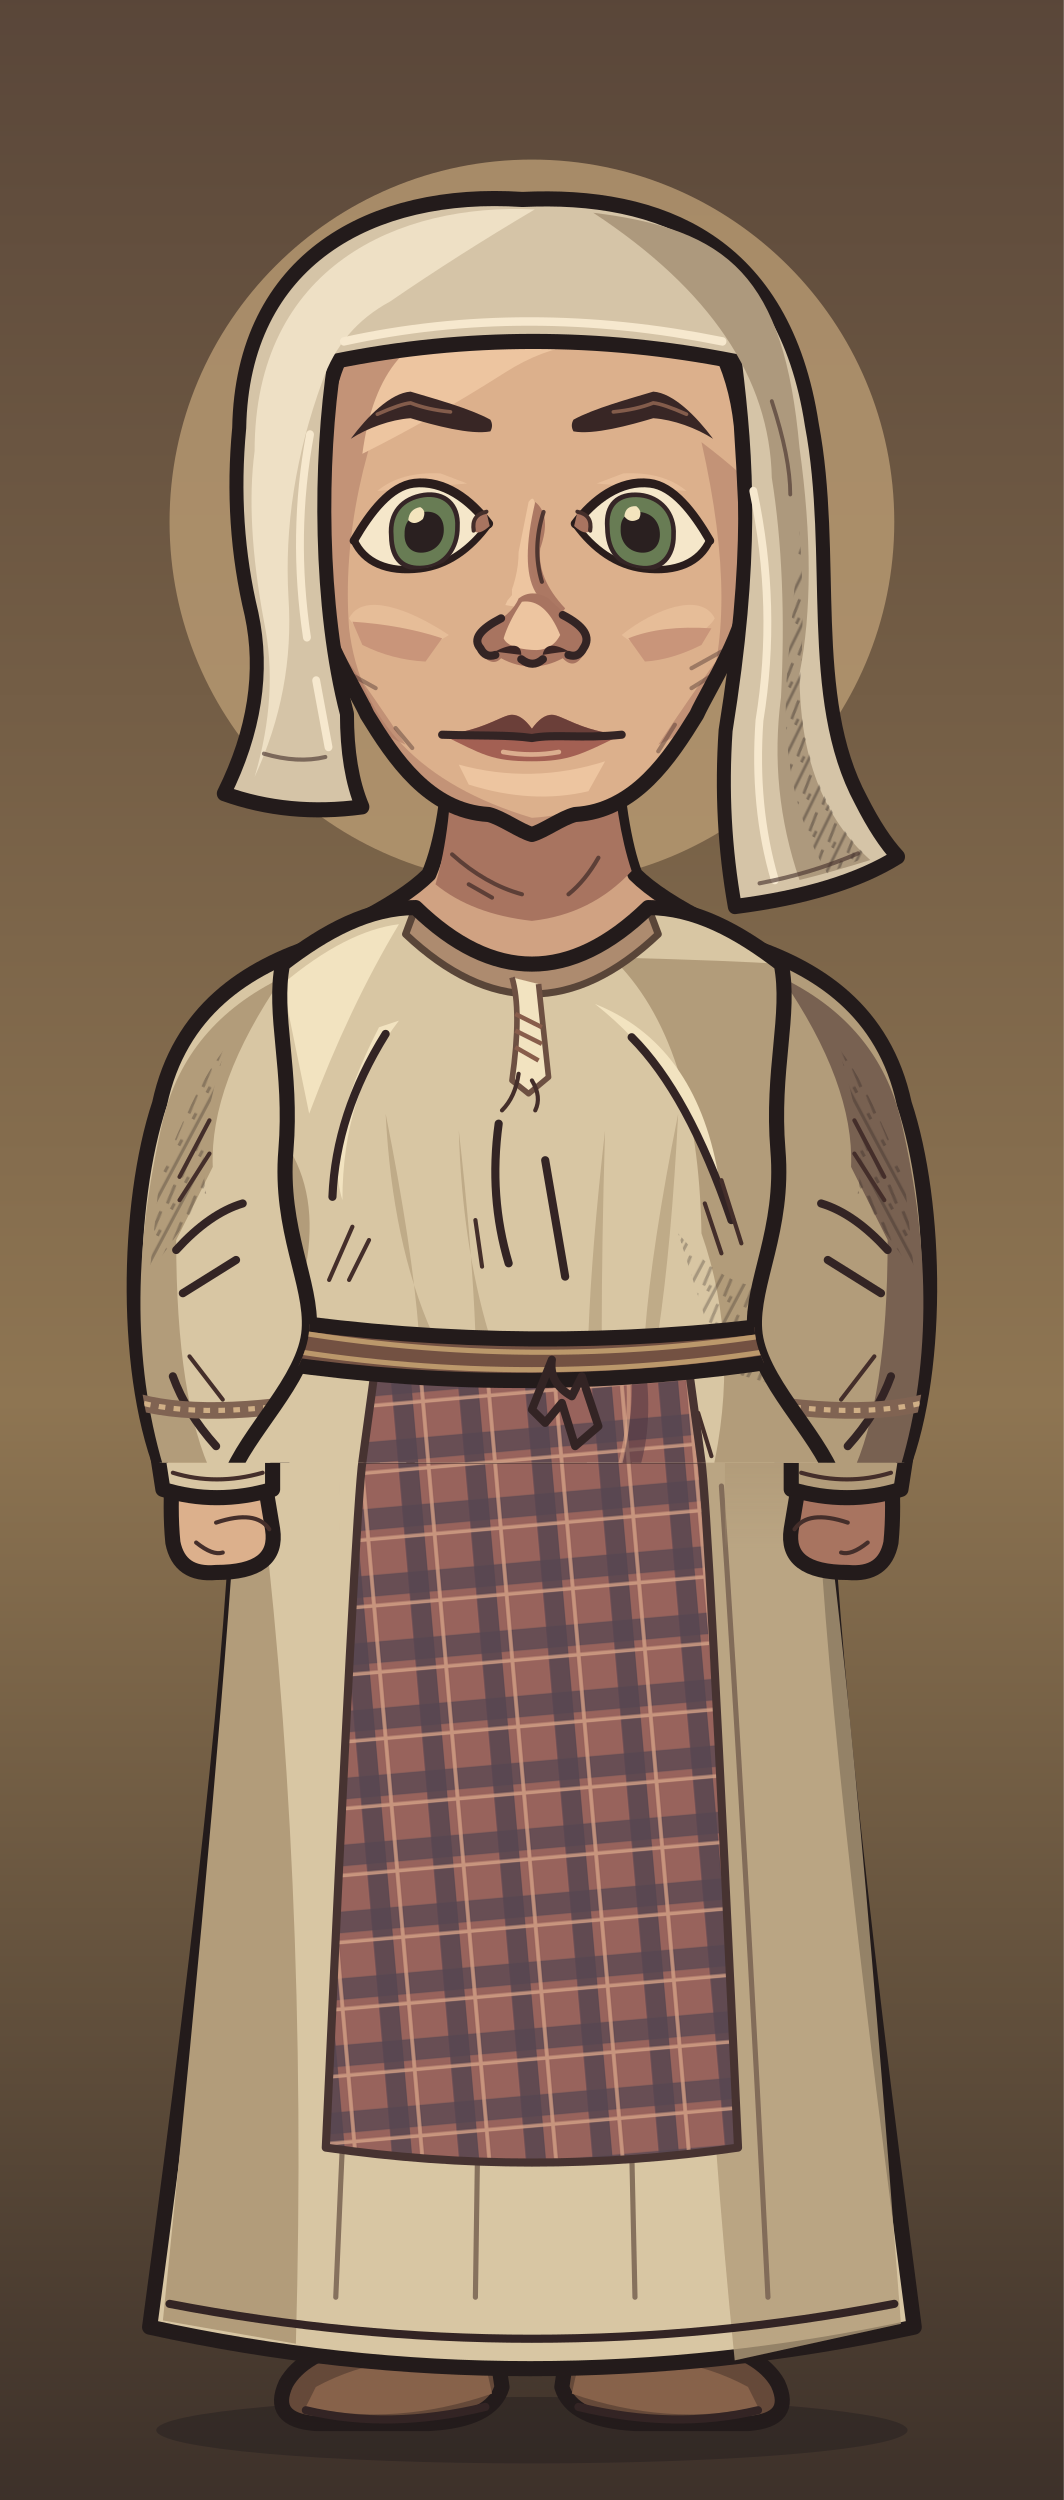
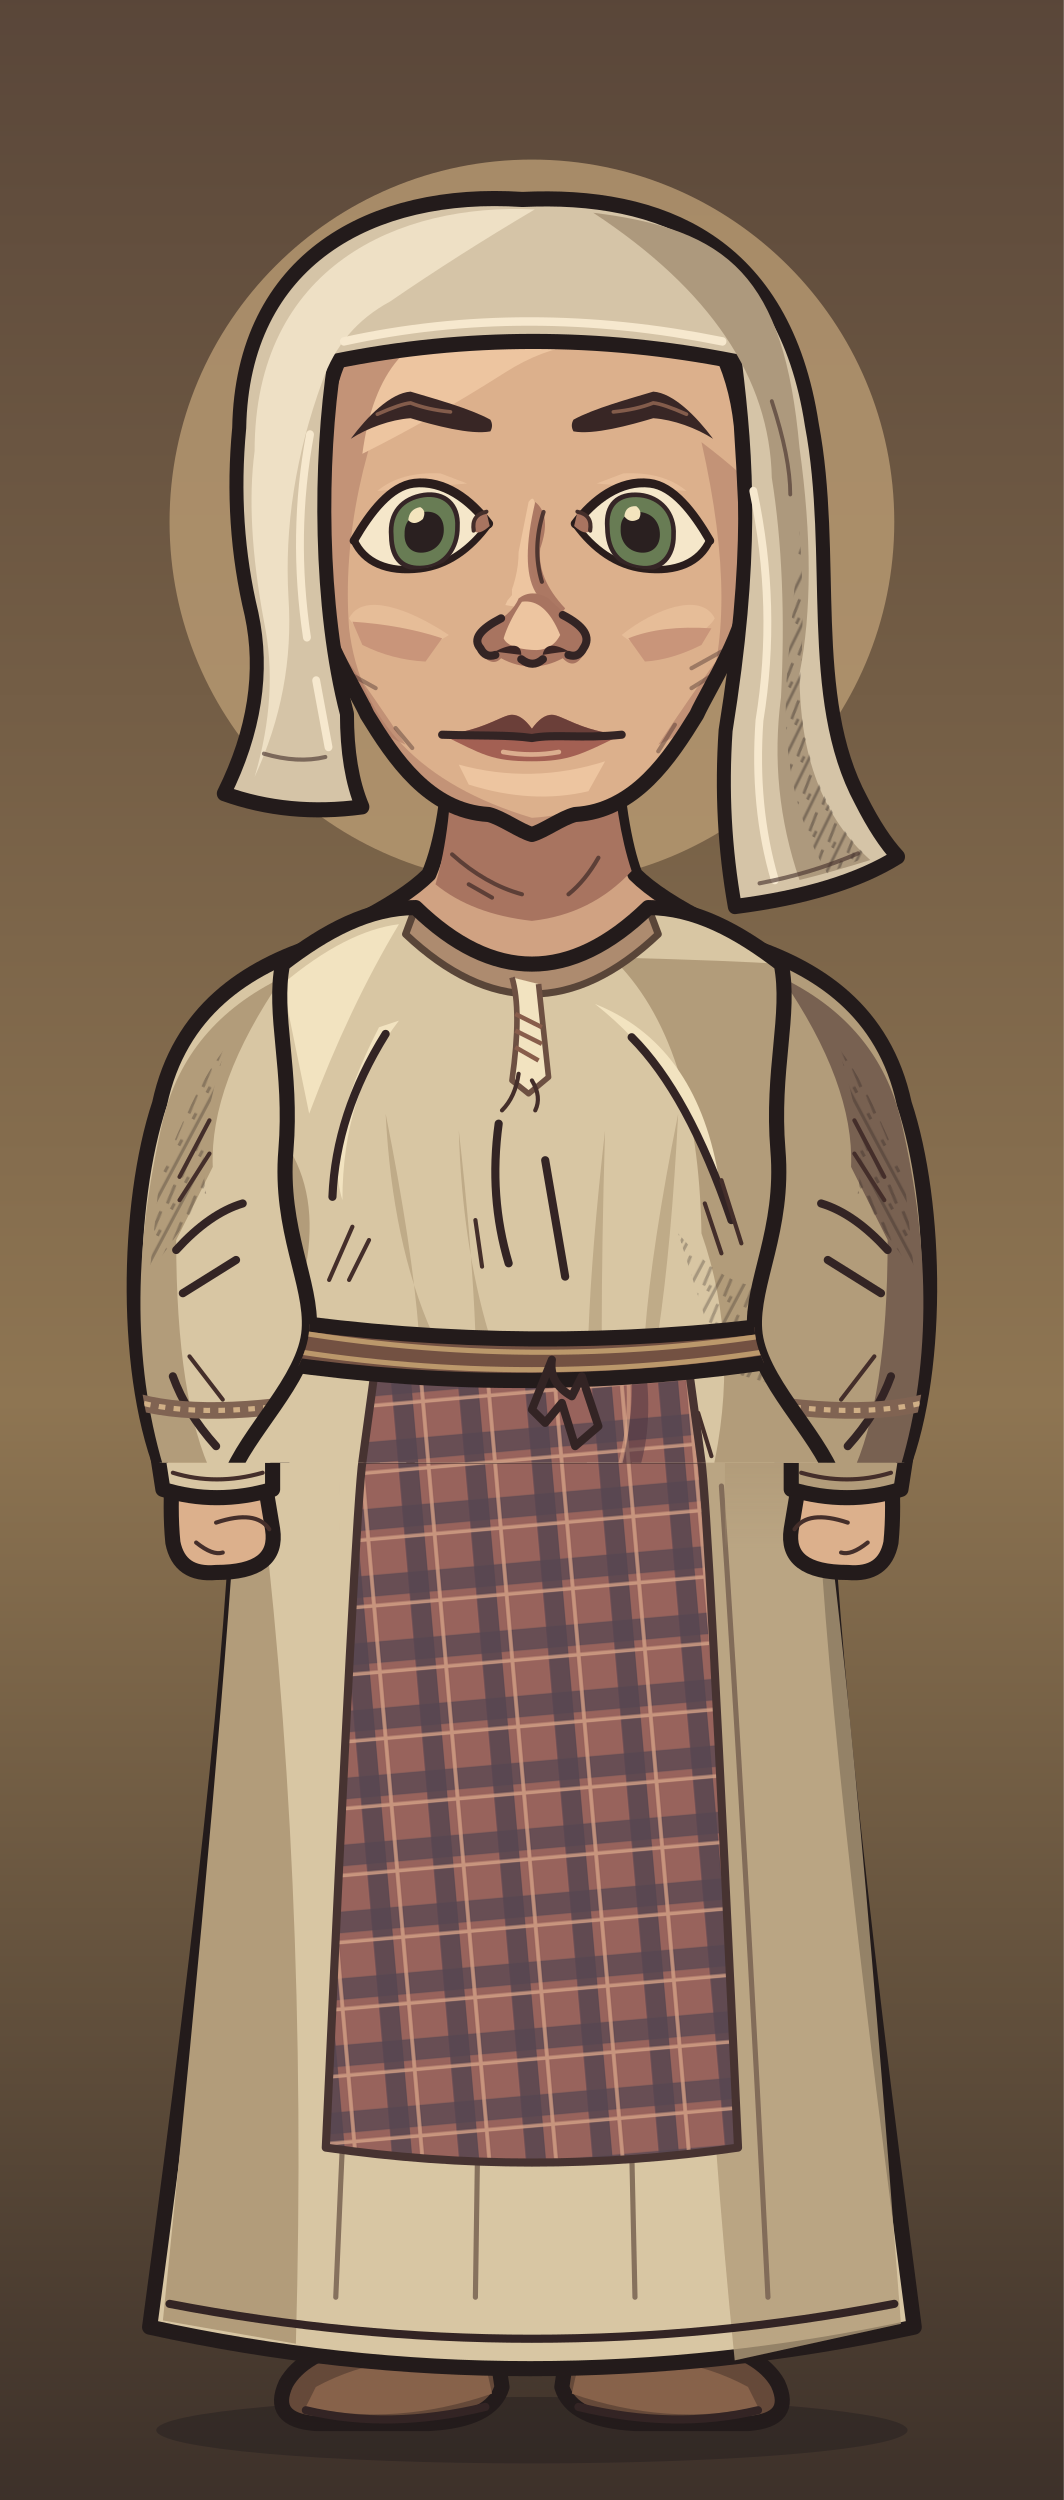
<svg xmlns="http://www.w3.org/2000/svg" xmlns:xlink="http://www.w3.org/1999/xlink" aria-labelledby="title" width="320" height="752" viewBox="0 0 320 752" role="img">
  <defs>
    <style>
      .edge {stroke:#231b1b;stroke-width:4.55;stroke-linecap:round;stroke-linejoin:round}
      .seam {fill:none;stroke:#332424;stroke-width:2.45;stroke-linecap:round;stroke-linejoin:round}
      .etch {fill:none;stroke:#442e2a;stroke-width:1.25;stroke-linecap:round}
      .hair-line {fill:none;stroke:#967661;stroke-width:1.45;stroke-linecap:round}
      .white {fill:#f5e7ca;stroke:#2a1d1c;stroke-width:2.65;stroke-linejoin:round}
      .label {fill:#efdfc1;font:600 20px Georgia,serif}
      .muted {fill:#b8aa96;font:13px 'Segoe UI',sans-serif}
      .section {fill:#dcbb8e;font:600 14px 'Segoe UI',sans-serif}
    </style>
    <linearGradient id="umber" x2="0" y2="1" gradientUnits="objectBoundingBox">
      <stop stop-color="#594639" />
      <stop offset=".56" stop-color="#8e7552" />
      <stop offset="1" stop-color="#3c3029" />
    </linearGradient>
    <linearGradient id="ash" x2="0" y2="1" gradientUnits="objectBoundingBox">
      <stop stop-color="#3b423d" />
      <stop offset=".56" stop-color="#7a7d67" />
      <stop offset="1" stop-color="#242b28" />
    </linearGradient>
    <linearGradient id="rose" x2="0" y2="1" gradientUnits="objectBoundingBox">
      <stop stop-color="#51404a" />
      <stop offset=".56" stop-color="#8a6972" />
      <stop offset="1" stop-color="#372c33" />
    </linearGradient>
    <pattern id="paper-grain" width="63" height="57" patternUnits="userSpaceOnUse">
      <path d="M1 16l2-1m21-4 5-2m16 7 6-1M12 32l3-1m16 11 4-1m20-14 4 1M4 51l5-1m41 0 9-2" fill="none" stroke="#231a1b" stroke-width=".85" opacity=".19" />
      <path d="M4 5l9-1m29 2 2-1M1 40l4-1m12 9 1-1m21-23 4-1m9 12 5-2" fill="none" stroke="#f0dbb5" stroke-width=".85" opacity=".23" />
      <path d="M16 19h.6m13-3h.7m28 6h.7m-39 15h.6m23 4h.6m-12 11h.7m29-39h.7" fill="none" stroke="#21191a" stroke-width="1.2" opacity=".28" stroke-linecap="round" />
    </pattern>
    <pattern id="ink-lines" width="7" height="9" patternUnits="userSpaceOnUse" patternTransform="rotate(28)">
      <path d="M1 -2V10m2.8-8 .6 6m1.9-1v5" stroke="#271d1d" stroke-width=".95" fill="none" opacity=".65" />
    </pattern>
    <radialGradient id="vignette" cx=".5" cy=".39" r=".72">
      <stop offset=".47" stop-color="#20191c" stop-opacity="0" />
      <stop offset="1" stop-color="#20191c" stop-opacity=".48" />
    </radialGradient>
    <g id="firs" fill="currentColor">
      <path d="M10 439Q15 379 12 300L9 220 15 146 15 54 19 80 21 147 28 230 25 326 29 439Z" />
      <path d="M17 169Q27 174 45 174L57 169 49 179 27 187 17 185                M18 194Q29 196 52 192L63 183 56 194 26 205 16 207                M15 225Q46 230 67 218L77 206 71 223 42 238 18 241                M17 252Q48 255 78 245L91 230 84 249 52 266 20 269                M14 282Q40 281 71 278L88 261 84 281 57 291 19 298                M19 312Q43 316 69 310L88 299 84 310 58 322 22 325" />
      <path d="M6 312 0 315V284L11 285M0 266 13 270V250L0 249M0 220 15 221 15 206 0 202                M0 180 16 181V167L0 165M0 141 15 150V138L0 133M0 112 17 127V118L0 104" />
      <path d="M64 440Q55 380 58 324L59 258 63 217 68 222 65 266 68 328 76 440Z                M63 291Q78 294 89 282L100 267 96 283 81 301 62 307                M63 323Q80 323 106 304L98 321 68 339                M63 316Q44 306 37 293L41 307 64 329Z" />
    </g>
    <g id="brambles" fill="none" stroke="currentColor" stroke-linecap="round" stroke-linejoin="round">
      <path stroke-width="3.8" d="M9 440Q13 401 21 380T26 333m-8 57Q39 375 43 352m-28 46Q6 377 0 376M41 440Q41 402 63 385m-20 44q26-6 39-30" />
      <path stroke-width="2" d="M23 364l14-13m-12 4-7-15m20 29 17-4m-15-1 1-11m13 49 2-17m2 14 18-5m-34 32q-12-10-17-10" />
    </g>
    <g id="night-scratches" fill="none" stroke="currentColor" stroke-width="1.2" stroke-linecap="round">
      <path d="M16 113q32-11 54-8m-30 9 16-3m184-40q19-4 44 1m-11 7 19 4                M24 335q33-3 68-16m-44 16 26-4m164-9q31 5 60-3m-39 8 38-3                M27 391q22-6 52-5m168 14q28-8 57-8m-40 11 24-4                M55 178l18-6m177 36 17 3m-12-4 17-1" />
    </g>
    <g id="shirt-setting">
      <rect width="320" height="440" fill="url(#umber)" />
      <path d="M60 187C49 137 74 84 122 63c51-23 107-8 139 35 30 40 23 101-1 135-24 36-65 54-110 49-44-4-79-42-90-95Z" fill="#c2a077" />
      <path d="M53 178C47 128 84 78 129 61m-65 160c22 43 65 68 103 66m82-187c19 20 27 48 24 72" fill="none" stroke="#c6a578" stroke-width="1.3" opacity=".65" />
      <path d="M50 217q24 8 64 1l-15 7-56 6m176-90q39-13 70-5l-26 4 28 2-64 6" fill="#856c54" opacity=".5" />
      <use xlink:href="#firs" style="color:#342827" opacity=".52" transform="translate(-26 8)" />
      <use xlink:href="#firs" style="color:#413128" opacity=".58" transform="translate(340 101) scale(-1 .81)" />
      <use xlink:href="#night-scratches" style="color:#dfbb87" opacity=".28" />
      <use xlink:href="#brambles" style="color:#291f22" opacity=".71" />
      <rect width="320" height="440" fill="url(#vignette)" />
      <rect width="320" height="440" fill="url(#paper-grain)" />
    </g>
    <g id="armor-setting">
      <rect width="320" height="440" fill="url(#ash)" />
      <path d="M48 164c1-51 34-91 83-101 48-11 98 1 130 36 37 39 36 93 8 136-20 30-75 59-121 49-56-12-101-60-100-120Z" fill="#a5a48a" />
      <path d="M54 144q8-48 53-66m108 5c39 15 61 39 68 68m-44 107q-41 31-93 30" fill="none" stroke="#bec0a0" stroke-width="1.2" opacity=".56" />
      <path d="M42 173q49-4 68 3l-43 6 25 3-49 4m151 35q47 10 104-6l-26 14-62 8Z" fill="#707764" opacity=".48" />
      <use xlink:href="#firs" style="color:#27312c" opacity=".64" transform="translate(-36 30)" />
      <use xlink:href="#firs" style="color:#303833" opacity=".75" transform="translate(324 45) scale(-.86 1.03)" />
      <use xlink:href="#brambles" style="color:#252a27" opacity=".62" transform="translate(319 10) scale(-1 1)" />
      <use xlink:href="#night-scratches" style="color:#d8d8a9" opacity=".28" transform="translate(-2 21)" />
      <rect width="320" height="440" fill="url(#vignette)" />
      <rect width="320" height="440" fill="url(#paper-grain)" />
    </g>
    <g id="woman-setting">
      <rect width="320" height="440" fill="url(#rose)" />
      <path d="M56 160C60 107 95 74 142 65c47-9 100 15 121 50 23 39 19 90-12 126-31 39-73 55-115 44-52-13-85-74-80-125Z" fill="#b18b83" />
      <path d="M61 126c15-36 40-55 84-63m97 38c27 25 36 61 29 98m-201 25q14 29 42 47" fill="none" stroke="#d0a69a" stroke-width="1.2" opacity=".58" />
      <path d="M44 235q40-4 76-1l-20 6-36 2 19 3-44 5m183-50q35 3 60-3l-24 9-31 2" fill="#775d65" opacity=".6" />
      <use xlink:href="#firs" style="color:#3b2b34" opacity=".58" transform="translate(-20 84) scale(.86 .91)" />
      <use xlink:href="#firs" style="color:#3d2e39" opacity=".68" transform="translate(327 54) scale(-.85 .98)" />
      <path d="M300 440q-2-82-6-173l-9-103 7-35 12 42 9 98 7 171Z                M294 195q-10-18-25-24l-15-1 13-4 11 2 18 15                M285 162q-13-22-34-27l-7 4 7-11 17 4 20 17                M303 242q-18-23-36-27l-13 3 15-9 11 2 21 15" fill="#3a2b33" opacity=".64" />
      <use xlink:href="#brambles" style="color:#2d2229" opacity=".8" transform="translate(12 6)" />
      <use xlink:href="#night-scratches" style="color:#e1b8a8" opacity=".28" transform="translate(0 7)" />
      <rect width="320" height="440" fill="url(#vignette)" />
      <rect width="320" height="440" fill="url(#paper-grain)" />
    </g>
    <pattern id="mail-rings" width="14" height="13" patternUnits="userSpaceOnUse" patternTransform="rotate(-7)">
      <path d="M-1 2q3-3 6 0 1 3-2 5Q0 8-1 5M6 2q3-3 6 0 1 3-2 5Q7 8 6 5M3 8q3-3 6 0 1 3-2 5-3 1-4-2M10 8q3-3 6 0" fill="none" stroke="#2d2c28" stroke-width="1.6" stroke-linecap="round" />
      <path d="M-.5 4q1.5-2 3-1m5 1q1.4-2 3-1M4 10q1.5-2 3-1m4 1q1.4-2 3-1" fill="none" stroke="#9a9b87" stroke-width="1.12" opacity=".78" stroke-linecap="round" />
    </pattern>
    <pattern id="armor-plates" width="47" height="24" patternUnits="userSpaceOnUse" patternTransform="translate(4 4) rotate(2)">
      <path d="M1 0l21 .7 1 18-3 3-17-1-1-4Zm24 1 19-1 2 15-3 7-19-2Z" fill="#85867a" stroke="#352e2a" stroke-width="1.75" stroke-linejoin="round" />
      <path d="M2 2l18 .2-.2 4L5 7 4 17Zm24 0 16-1 1 4-14 2-3 10Z" fill="#a9a58d" />
      <path d="M19 4l4 14-3 3-16-1 13-4Zm22 2 4 10-2 5-17-1 13-4Z" fill="#62655f" />
      <path d="M7 7l1-.5m6 12 3-2m16-7 5-1m-7 5 4-2" fill="none" stroke="#d0c0a0" stroke-width=".9" opacity=".76" />
      <path d="M6 12q2-2 2.7 1-1 2.2-2.7.5Zm12 1q1.8-2 2.4.6-1 2.6-2.5.8Zm11 1q1-2.2 2.8-1-.2 2.9-2.8 2.1Zm12-2q2.2-1.4 2.3.8-1 2.3-2.3.5Z" fill="#3c342d" />
    </pattern>
    <clipPath id="portrait-frame">
      <rect width="320" height="440" />
    </clipPath>
    <clipPath id="wardrobe-torso-mask">
      <path d="M125 273 C111 273 98 280 85 290 C82 305 88 322 86 346 C84 370 94 386 93 400 C92 415 74 431 69 445 H251 C246 431 228 415 227 400 C226 386 236 370 234 346 C232 322 238 305 235 290 C222 280 209 273 195 273 Q160 307 125 273Z" />
    </clipPath>
    <clipPath id="wardrobe-sleeve-mask">
      <path d="M96 284 C74 291 54 304 48 332 C38 362 37 415 50 445 H80 Q114 406 114 336Z" />
    </clipPath>
    <clipPath id="face-shape-clip">
      <path d="M 160 73 C 191 73 219 90 223 128 C 224 143 225 164 225 177 C 225 189 213.19 207 209.55 215 C 201.55 228 191 244 173 245 C 169 246 163.6 250 160 251 C 156.4 250 151 246 147 245 C 129 244 118.45 228 110.45 215 C 106.81 207 95 189 95 177 C 95 164 96 143 97 128 C 101 90 129 73 160 73 Z" />
    </clipPath>
    <clipPath id="face-features-eye-left">
      <path d="M-21 0 C-16 -8 -10 -15 -3 -15 C6 -15 14 -8 19.5 0 C14 7 7 11 -1 11 C-11 11 -18 7 -21 0Z" />
    </clipPath>
    <clipPath id="face-features-eye-right">
      <path d="M-21 0 C-16 -8 -10 -15 -3 -15 C6 -15 14 -8 19.5 0 C14 7 7 11 -1 11 C-11 11 -18 7 -21 0Z" />
    </clipPath>
    <clipPath id="face-features-nose-bridge">
      <path d="M154 144H167V179L172 185V187H149V185L154 179Z" />
    </clipPath>
    <clipPath id="full-costume-join-outline">
      <path d="M72 435 Q72 500 45 700 Q159 725 275 700 Q248 495 248 435Z M102 436H218V469H102Z" clip-rule="evenodd" />
    </clipPath>
    <linearGradient id="full-costume-join-fade" x1="0" y1="0" x2="0" y2="1">
      <stop offset="0" stop-color="#fff" />
      <stop offset="1" stop-color="#000" />
    </linearGradient>
    <mask id="full-costume-join-mask" maskUnits="userSpaceOnUse" x="0" y="440" width="320" height="26">
      <rect x="0" y="440" width="320" height="26" fill="url(#full-costume-join-fade)" />
    </mask>
  </defs>
  <g data-part="full-costume">
    <rect width="320" height="752" fill="url(#umber)" />
    <circle cx="160" cy="157" r="109" fill="#b99b73" opacity=".8" />
    <ellipse cx="160" cy="731" rx="113" ry="10" fill="#261f20" opacity=".5" />
    <g>
      <g transform="translate(9 0)">
        <path d="M99 689Q119 683 138 691L142 718Q139 728 120 729H86Q72 728 77 717Q82 708 99 704Z" fill="#654939" class="edge" />
        <path d="M86 718Q108 706 137 711L139 720Q110 730 83 724Z" fill="#87624a" />
        <path d="M101 711L103 700Q115 704 136 707" class="etch" />
        <path d="M83 725Q108 731 137 724" class="seam" />
      </g>
    </g>
    <g transform="translate(320 0) scale(-1 1)">
      <g transform="translate(9 0)">
        <path d="M99 689Q119 683 138 691L142 718Q139 728 120 729H86Q72 728 77 717Q82 708 99 704Z" fill="#654939" class="edge" />
        <path d="M86 718Q108 706 137 711L139 720Q110 730 83 724Z" fill="#87624a" />
        <path d="M101 711L103 700Q115 704 136 707" class="etch" />
        <path d="M83 725Q108 731 137 724" class="seam" />
      </g>
    </g>
    <path d="M72 435 Q72 500 45 700 Q159 725 275 700 Q248 495 248 435Z" fill="#d8c6a3" class="edge" />
    <path d="M77 437 Q93 562 89 705 L49 698 Q67 522 72 437Z" fill="#b29c7a" />
    <path d="M208 439Q208 582 221 710 L271 699 Q256 499 246 437Z" fill="#b29c7a" opacity=".79" />
    <path d="M113 447 Q107 550 101 691" fill="none" stroke="#786151" stroke-width="1.55" stroke-linecap="round" opacity=".85" />
    <path d="M147 447 Q145 550 143 691" fill="none" stroke="#786151" stroke-width="1.55" stroke-linecap="round" opacity=".85" />
    <path d="M185 447 Q188 550 191 691" fill="none" stroke="#786151" stroke-width="1.55" stroke-linecap="round" opacity=".85" />
    <path d="M217 447 Q224 550 231 691" fill="none" stroke="#786151" stroke-width="1.55" stroke-linecap="round" opacity=".85" />
    <path d="M51 693Q160 714 269 693" class="seam" />
    <g clip-path="url(#full-costume-join-outline)" mask="url(#full-costume-join-mask)">
      <use transform="matrix(1 0 0 -4 0 2200)" xlink:href="#full-costume-upper" />
    </g>
    <path d="M109.091 439H210.909 Q213 452 222 646 Q160 655 98 646 Q107 452 109.091 439Z" fill="url(#wardrobe-nw-checked-waist-panel-weave)" stroke="#473331" stroke-width="2.45" stroke-linejoin="round" />
    <g>
-       <path d="M52 441 Q51 454 52 464 Q54 474 65 473Q84 473 82 460 L79 442Z" fill="#dcb08c" class="edge" />
+       <path d="M52 441 Q51 454 52 464 Q54 474 65 473Q84 473 82 460 L79 442Z" fill="#dcb08c" class="edge" data-part="hand" />
      <path d="M65 458Q77 454 81 460 M59 464q5 4 8 3" class="etch" />
      <path d="M47 435H82L82 448Q65 453 49 448Z" fill="#d8c6a3" class="edge" />
      <path d="M52 443Q65 447 79 443" class="etch" />
    </g>
    <g transform="translate(320 0) scale(-1 1)">
-       <path d="M52 441 Q51 454 52 464 Q54 474 65 473Q84 473 82 460 L79 442Z" fill="#a87460" class="edge" />
+       <path d="M52 441 Q51 454 52 464 Q54 474 65 473Q84 473 82 460 L79 442Z" fill="#dcb08c" class="edge" data-part="hand" />
      <path d="M65 458Q77 454 81 460 M59 464q5 4 8 3" class="etch" />
      <path d="M47 435H82L82 448Q65 453 49 448Z" fill="#b29c7a" class="edge" />
      <path d="M52 443Q65 447 79 443" class="etch" />
    </g>
  </g>
  <g clip-path="url(#portrait-frame)" id="full-costume-upper">
    <g data-part="neck">
      <g id="face-shape-neck">
        <path d="M 136 219 Q 135 249 129 263 Q 122 270 106 278 L 123 301 197 301 214 278 Q 198 270 191 263 Q 186 250 184 219 Z" fill="#d0a282" class="edge" />
        <path d="M 136 224 184 224 Q 185 247 190 262 Q 178 275 160 277 Q 142 275 131 266 Q 136 249 136 224 Z" fill="#a87460" />
        <path d="M 136 257 q 10 9 21 12 m -16 -3 7 4 m 32 -12 q -4 7 -9 11" class="etch" opacity=".75" />
      </g>
    </g>
    <g id="wardrobe-outfit-nw_nov_womens_rubakha" data-outfit="nw_nov_womens_rubakha">
      <path d="M96 284 C74 291 54 304 48 332 C38 362 37 415 50 445 H80 Q114 406 114 336Z" fill="#d8c6a3" class="edge" />
      <g data-part="sleeve-left" clip-path="url(#wardrobe-sleeve-mask)">
        <path d="M49 337 Q56 308 85 294 Q63 326 64 351 L53 373 Q53 421 64 444 H50 Q35 397 49 337Z" fill="#b29c7a" />
        <path d="M48 354 Q59 326 68 315 Q59 342 62 359 L45 383Z" fill="url(#ink-lines)" opacity=".44" />
        <path d="M53 376 q10 -11 20 -14 m-18 27 16 -10 M52 414 q4 11 13 21" class="seam" />
        <path d="M54 354 l9 -17 m-9 24 9 -14 m-6 61 10 13" class="etch" />
        <path d="M39 421 Q61 428 103 420" fill="none" stroke="#806352" stroke-width="5" />
        <path d="M39 421 Q61 428 103 420" fill="none" stroke="#d0af86" stroke-width="1.55" stroke-dasharray="2 2.5" />
      </g>
      <g transform="translate(320 0) scale(-1 1)">
        <path d="M96 284 C74 291 54 304 48 332 C38 362 37 415 50 445 H80 Q114 406 114 336Z" fill="#b29c7a" class="edge" />
        <g data-part="sleeve-right" clip-path="url(#wardrobe-sleeve-mask)">
          <path d="M49 337 Q56 308 85 294 Q63 326 64 351 L53 373 Q53 421 64 444 H50 Q35 397 49 337Z" fill="#786151" />
          <path d="M48 354 Q59 326 68 315 Q59 342 62 359 L45 383Z" fill="url(#ink-lines)" opacity=".44" />
          <path d="M53 376 q10 -11 20 -14 m-18 27 16 -10 M52 414 q4 11 13 21" class="seam" />
          <path d="M54 354 l9 -17 m-9 24 9 -14 m-6 61 10 13" class="etch" />
          <path d="M39 421 Q61 428 103 420" fill="none" stroke="#806352" stroke-width="5" />
          <path d="M39 421 Q61 428 103 420" fill="none" stroke="#d0af86" stroke-width="1.55" stroke-dasharray="2 2.5" />
        </g>
      </g>
      <path d="M125 273 C111 273 98 280 85 290 C82 305 88 322 86 346 C84 370 94 386 93 400 C92 415 74 431 69 445 H251 C246 431 228 415 227 400 C226 386 236 370 234 346 C232 322 238 305 235 290 C222 280 209 273 195 273 Q160 307 125 273Z" fill="#d8c6a3" />
      <g data-part="torso" clip-path="url(#wardrobe-torso-mask)">
        <path d="M85 296 Q104 280 120 278 Q105 303 93 335Z" fill="#f2e3c0" />
        <path d="M184 288 Q222 289 235 290 L252 444 H214 Q223 405 211 371 Q210 313 184 288Z" fill="#b29c7a" />
        <path d="M86 344 Q96 359 92 381 L77 402 L69 359Z" fill="#b29c7a" />
        <path d="M204 371 Q220 390 232 386 L231 416 L217 412Z" fill="url(#ink-lines)" opacity=".42" />
        <path d="M120 307 Q103 329 103 361 Q97 342 114 309Z M179 302 Q209 314 216 353 Q203 321 179 302Z" fill="#f2e3c0" />
        <path d="M133 409 Q124 426 123 444 H113 Q119 423 133 409Z M174 412 Q184 426 192 445 H177Z" fill="#f2e3c0" />
        <path d="M116 311 Q101 335 100 360 M190 312 Q207 329 220 367 M150 338 q-3 22 3 42 m11 -31 6 35 M129 421 l-7 24 m60 -28 8 27" class="seam" />
        <path d="M106 369 l-7 16 m12 -12 -6 12 M217 355 l6 19 m-11 -12 5 15 M143 367 l2 14 m65 44 4 13" class="etch" />
        <path d="M125 273 Q160 307 195 273 l3 8 Q160 317 122 281Z" fill="#ad8b6f" stroke="#594538" stroke-width="2.15" stroke-linejoin="round" />
        <path d="M154 294Q157 304 154 325l5 4 6-5-3-28" fill="#f2e3c0" stroke="#6d5042" stroke-width="1.7" stroke-linejoin="round" />
        <path d="M155 305l8 4m-8 1 8 4m-8 1 7 4" fill="none" stroke="#885d4b" stroke-width="1.35" />
        <path d="M156 323Q155 330 151 334 M160 325Q163 330 161 334" class="etch" />
        <path d="M116 335 Q124 375 126 401 L130 401 Q118 374 116 335Z" fill="#b29c7a" opacity="0.66" />
        <path d="M138 340 Q142 375 143 401 L147 401 Q139 374 138 340Z" fill="#b29c7a" opacity="0.66" />
        <path d="M182 340 Q178 375 177 401 L181 401 Q181 374 182 340Z" fill="#b29c7a" opacity="0.66" />
        <path d="M204 335 Q196 375 194 401 L198 401 Q202 374 204 335Z" fill="#b29c7a" opacity="0.66" />
        <g data-part="checked-waist-panel">
          <defs>
            <pattern id="wardrobe-nw-checked-waist-panel-weave" width="20" height="20" patternUnits="userSpaceOnUse" patternTransform="rotate(-5)">
              <rect width="20" height="20" fill="#98635c" />
              <path d="M4 0V20" fill="none" stroke="#564550" stroke-width="6" opacity="0.84" />
              <path d="M0 5H20" fill="none" stroke="#564550" stroke-width="6.5" opacity="0.72" />
              <path d="M10 0V20 M0 11H20" fill="none" stroke="#d5a186" stroke-width="1.1" opacity="0.78" />
            </pattern>
          </defs>
          <path d="M114 403 Q160 413 206 403 L212 447 H108Z" fill="url(#wardrobe-nw-checked-waist-panel-weave)" stroke="#473331" stroke-width="2.45" stroke-linejoin="round" />
          <path d="M190 411Q191 429 185 446h6Q197 430 194 410Z" fill="#4f3540" opacity="0.54" />
          <path d="M189 415Q190 430 185 446" fill="none" stroke="#e0ab8c" stroke-width="1.2" opacity="0.53" />
        </g>
      </g>
      <path d="M125 273 C111 273 98 280 85 290 C82 305 88 322 86 346 C84 370 94 386 93 400 C92 415 74 431 69 445 H251 C246 431 228 415 227 400 C226 386 236 370 234 346 C232 322 238 305 235 290 C222 280 209 273 195 273 Q160 307 125 273Z" fill="none" class="edge" />
      <g data-part="belt" clip-path="url(#wardrobe-torso-mask)">
        <path d="M83 397Q160 408 237 398L236 409Q160 421 84 410Z" fill="#735142" class="edge" />
        <path d="M85 400Q160 413 235 401M86 406Q160 418 234 406" fill="none" stroke="#bb986b" stroke-width="1.55" stroke-linecap="round" />
        <path d="M166 409Q165 416 172 420L175 414 180 429 173 435 169 422 164 428 160 424Z" fill="#967451" class="seam" />
      </g>
    </g>
    <g id="face-shape">
      <path d="M 160 73 C 191 73 219 90 223 128 C 224 143 225 164 225 177 C 225 189 213.19 207 209.55 215 C 201.55 228 191 244 173 245 C 169 246 163.6 250 160 251 C 156.4 250 151 246 147 245 C 129 244 118.45 228 110.45 215 C 106.81 207 95 189 95 177 C 95 164 96 143 97 128 C 101 90 129 73 160 73 Z" fill="#dcb08c" />
      <g clip-path="url(#face-shape-clip)">
        <path d="M 70 141 Q 104 91 123 103 Q 102 148 105 189 Q 110 231 160 246 Q 192 244 211 214 Q 223 186 211 133 Q 235 151 250 174 L 250 265 70 265 Z" fill="#c39377" />
        <path d="M 109 136.5 Q 114 99 142 98 Q 173 89 195 107 Q 174 98 152 112 Q 130 126 109 136.5 Z" fill="#edc5a0" />
        <g transform="translate(160 0) scale(-1 1)">
          <path d="M 25 191 C 37 183 51 178 55 186 C 51 193 34 197.667 25 191 Z" fill="#edc5a0" opacity=".605" />
          <path d="M 27 192 Q 39 188 54 187 L 51 194 Q 42 198.5 32 199 Z" fill="#c9957a" />
          <path d="M 56 198 Q 48 209 38 224 Q 52 218 62 202 Z" fill="#a87460" opacity=".51" />
        </g>
        <g transform="translate(160 0) scale(1 1)">
          <path d="M 27 191 C 37 183 51 178 55 186 C 51 193 34 197.667 27 191 Z" fill="#edc5a0" opacity=".605" />
          <path d="M 29 192 Q 39 188 54 189 L 51 194 Q 42 198.5 34 199 Z" fill="#c9957a" />
          <path d="M 56 198 Q 48 209 38 224 Q 52 218 62 202 Z" fill="#a87460" opacity=".51" />
        </g>
        <path d="M 92 183 Q 99 211 120 232 L 132 247 119 248 Q 98 234 85 212 Z M 229 184 Q 224 217 203 241 L 193 250 209 247 Q 230 233 240 211 Z" fill="url(#ink-lines)" opacity=".42" />
        <path d="M 138 230 Q 160 236 182 229 L 177 238 Q 160 242 141 236 Z" fill="#edc5a0" />
        <path d="M 104 202 l 9 5 m -8 1 6 4 m 97 -11 9 -5 m -9 11 8 -5 m -97 17 5 6 m 74 1 5 -8" class="etch" opacity=".42" />
      </g>
      <path d="M 160 73 C 191 73 219 90 223 128 C 224 143 225 164 225 177 C 225 189 213.19 207 209.55 215 C 201.55 228 191 244 173 245 C 169 246 163.6 250 160 251 C 156.4 250 151 246 147 245 C 129 244 118.45 228 110.45 215 C 106.81 207 95 189 95 177 C 95 164 96 143 97 128 C 101 90 129 73 160 73 Z" fill="none" class="edge" />
    </g>
    <g clip-path="url(#face-shape-clip)">
      <g data-part="eyes">
        <g transform="matrix(1 -0.12 0 1 127.5 160)">
          <path d="M-14 -14 Q-7 -19 5 -17 L13 -13" fill="#edc5a0" opacity=".65" />
          <path d="M-21 0 C-16 -8 -10 -15 -3 -15 C6 -15 14 -8 19.5 0 C14 7 7 11 -1 11 C-11 11 -18 7 -21 0Z" class="white" style="stroke-width:2.15" />
          <g clip-path="url(#face-features-eye-left)">
            <g transform="translate(0 0) scale(1 1)">
              <path d="M-9.8 0 C-10.4 -7 -6.6 -10.9 0 -11.1 C6.1 -11.2 10.5 -7 10.1 -.3 C10.2 5.9 6.4 11 0 10.8 C-6.1 10.7 -9.7 7.2 -9.8 0Z" fill="#687c54" stroke="#352526" stroke-width="1.4" />
              <path d="M-5.8 -.2C-5.9-3.8-3.5-6 .1-6 3.8-6 6-3.6 6 .1 6 3.9 3.3 6.3-.2 6.2-3.9 6.1-6 3.3-5.8-.2Z" fill="#2a2020" />
              <path d="M-4.7-4.1Q-4.4-7.4-1.1-7.6 .9-6.3-.3-3.9-2.9-2-4.7-4.1Z" fill="#f3e4bd" />
            </g>
          </g>
          <path d="M-21 0 C-16 -8 -10 -15 -3 -15 C6 -15 14 -8 19.5 0" fill="none" stroke="#2a1d1c" stroke-width="2.65" stroke-linecap="round" />
          <path d="M18.8 -3.8 Q14.2 -3.4 15 1.4 Q16.5 3.2 19.8 .6Z" fill="#a87460" />
          <path d="M18.8 -3.8 Q14.2 -3.4 15 1.4" class="etch" />
        </g>
        <g transform="matrix(-1 -0.12 0 1 192.5 160)">
          <path d="M-14 -14 Q-7 -19 5 -17 L13 -13" fill="#edc5a0" opacity=".65" />
          <path d="M-21 0 C-16 -8 -10 -15 -3 -15 C6 -15 14 -8 19.5 0 C14 7 7 11 -1 11 C-11 11 -18 7 -21 0Z" class="white" style="stroke-width:2.15" />
          <g clip-path="url(#face-features-eye-right)">
            <g transform="translate(0 0) scale(-1 1)">
              <path d="M-9.8 0 C-10.4 -7 -6.6 -10.9 0 -11.1 C6.1 -11.2 10.5 -7 10.1 -.3 C10.2 5.9 6.4 11 0 10.8 C-6.1 10.7 -9.7 7.2 -9.8 0Z" fill="#687c54" stroke="#352526" stroke-width="1.4" />
              <path d="M-5.8 -.2C-5.9-3.8-3.5-6 .1-6 3.8-6 6-3.6 6 .1 6 3.9 3.3 6.3-.2 6.2-3.9 6.1-6 3.3-5.8-.2Z" fill="#2a2020" />
              <path d="M-4.7-4.1Q-4.4-7.4-1.1-7.6 .9-6.3-.3-3.9-2.9-2-4.7-4.1Z" fill="#f3e4bd" />
            </g>
          </g>
          <path d="M-21 0 C-16 -8 -10 -15 -3 -15 C6 -15 14 -8 19.5 0" fill="none" stroke="#2a1d1c" stroke-width="2.65" stroke-linecap="round" />
          <path d="M18.8 -3.8 Q14.2 -3.4 15 1.4 Q16.5 3.2 19.8 .6Z" fill="#a87460" />
          <path d="M18.8 -3.8 Q14.2 -3.4 15 1.4" class="etch" />
        </g>
      </g>
      <g data-part="brows">
        <g transform="matrix(1 0 0 1 127.5 129)">
          <path d="M-22 3 C-17 -3.76 -10 -10.8 -4 -11.2 C3 -9.1 14 -6.1 20 -2.76 Q21 -1 20 0.76 C14 1.9 3 -1.1 -4 -3.2 C-10 -2.8 -17 -0.24 -22 3Z" fill="#382625" />
          <path d="M-14 -4.4 Q-7 -7.5 -4 -7.8 Q1 -5.8 8 -5.1" fill="none" stroke="#835c4b" stroke-width="1.1" stroke-linecap="round" />
        </g>
        <g transform="matrix(-1 0 0 1 192.5 129)">
          <path d="M-22 3 C-17 -3.76 -10 -10.8 -4 -11.2 C3 -9.1 14 -6.1 20 -2.76 Q21 -1 20 0.76 C14 1.9 3 -1.1 -4 -3.2 C-10 -2.8 -17 -0.24 -22 3Z" fill="#382625" />
          <path d="M-14 -4.4 Q-7 -7.5 -4 -7.8 Q1 -5.8 8 -5.1" fill="none" stroke="#835c4b" stroke-width="1.1" stroke-linecap="round" />
        </g>
      </g>
      <g data-part="nose">
        <g clip-path="url(#face-features-nose-bridge)">
          <path d="M159 151 Q161 148 161 154 Q157 169 162 177 L158 183 152 182 Q156 174 156 166Z" fill="#edc5a0" />
          <path d="M161 151 Q166 155 162.5 165 Q161.5 174 170 183 L167 187 161 178 Q156.5 170 161 151Z" fill="#a87460" opacity=".93" />
          <path d="M163.5 154 Q160 165 163 175" class="etch" opacity=".9" />
        </g>
        <path d="M156 180 Q160 177 165 180 C167 182 169.28 184 174 188 Q178 192 176 196 Q173 202 169.28 198 Q160 203 150.72 198 Q148 201 144 196 Q142 192 146 189 Q154 185 156 180Z" fill="#a87460" />
        <path d="M157 181 Q164 180 168.5 191 Q165.95 196 160 195.5 Q152.775 195 151.5 192 Q153 187 157 181Z" fill="#edc5a0" />
        <path d="M150.72 186 Q141 191 144.5 195 Q146 198 149 197 M169.28 185 Q179 190 175.5 195 Q174 198 171 197" class="seam" />
        <path d="M148.8 196 q8 -4 8 1 q-8 -1 -8 -1Z M163.2 197 q1 -5 8 -1 q-2 0 -8 1Z" fill="#3b2524" />
        <path d="M156.8 198.3 Q160.25 201 163.3 198.3" class="seam" />
      </g>
      <g data-part="mouth">
        <path d="M133 221 C145.15 220 151 215 154 215 Q157 215 160 219.2 Q163 215 166 215 C169 215 174.85 220 187 221 C174.85 227 171 229 160 229 C148 229 145.15 227 133 221Z" fill="#a36053" />
        <path d="M133 221 C145.15 220 151 215 154 215 Q157 215 160 219.2 Q163 215 166 215 C169 215 174.85 220 187 221 C174.85 222.25 167 220.7 160 222 C153 221 145.15 221.4 133 221Z" fill="#56322f" opacity=".72" />
        <path d="M133 221 C145.15 221.4 153 221 160 222 C167 220.7 174.85 222.25 187 221" class="seam" />
        <path d="M151.36 226.2 Q160 227.7 168.1 226.2" fill="none" stroke="#edc5a0" stroke-width="1.4" stroke-linecap="round" opacity=".76" />
      </g>
    </g>
    <g id="headgear-nw_nov_plain_veil">
      <g transform="matrix(0.926 0 0 1 11.765 -4.3)">
        <path d="M65 133 C66 82.3 108 61.3 157 64.3 C202 62.3 242 77.3 251 132 C259 171 249 214 267 245 Q273 256 279 262 Q260 273 226 277 Q221 251 223 224 C232 172 230 143 226 113 Q160 101 96 113 C91 143 91 187 100 219 Q100 236 105 247 Q81 250 60 243 Q75 215 69 189 Q62 162 65 133 Z" fill="#d5c4a7" class="edge" />
        <path d="M70 140 C70 84.3 117 65.3 161 67.3 Q136 81 114 95 Q98 103 92 119 Q79 152 81 184 Q83 212 70 238 Q78 213 73 191 Q67 161 70 140 Z" fill="#eee0c5" />
        <path d="M180 68.3 C224 73.3 242 87.3 247 139 Q253 179 247 207 Q247 244 270 263 Q256 267 247 269 Q237 242 241 214 Q243 177 238 148 Q237 103 180 68.3 Z" fill="#ad997d" />
        <path d="M247 164 Q249 190 247 212 Q249 244 269 262 L256 267 Q240 242 243 206 Z" fill="url(#ink-lines)" opacity=".53" />
        <path d="M99 107 Q158 95 222 107 M88 135 Q82 165 87 196 M90 209 L94 229 M232 152 Q240 187 234 221 Q232 247 239 269" fill="none" stroke="#f6e8ce" stroke-width="2.55" stroke-linecap="round" stroke-linejoin="round" />
        <path d="M73 231 Q84 234 93 232 M234 270 Q251 267 266 261 M238 125 Q244 142 244 153" class="etch" opacity=".62" />
      </g>
    </g>
  </g>
</svg>
